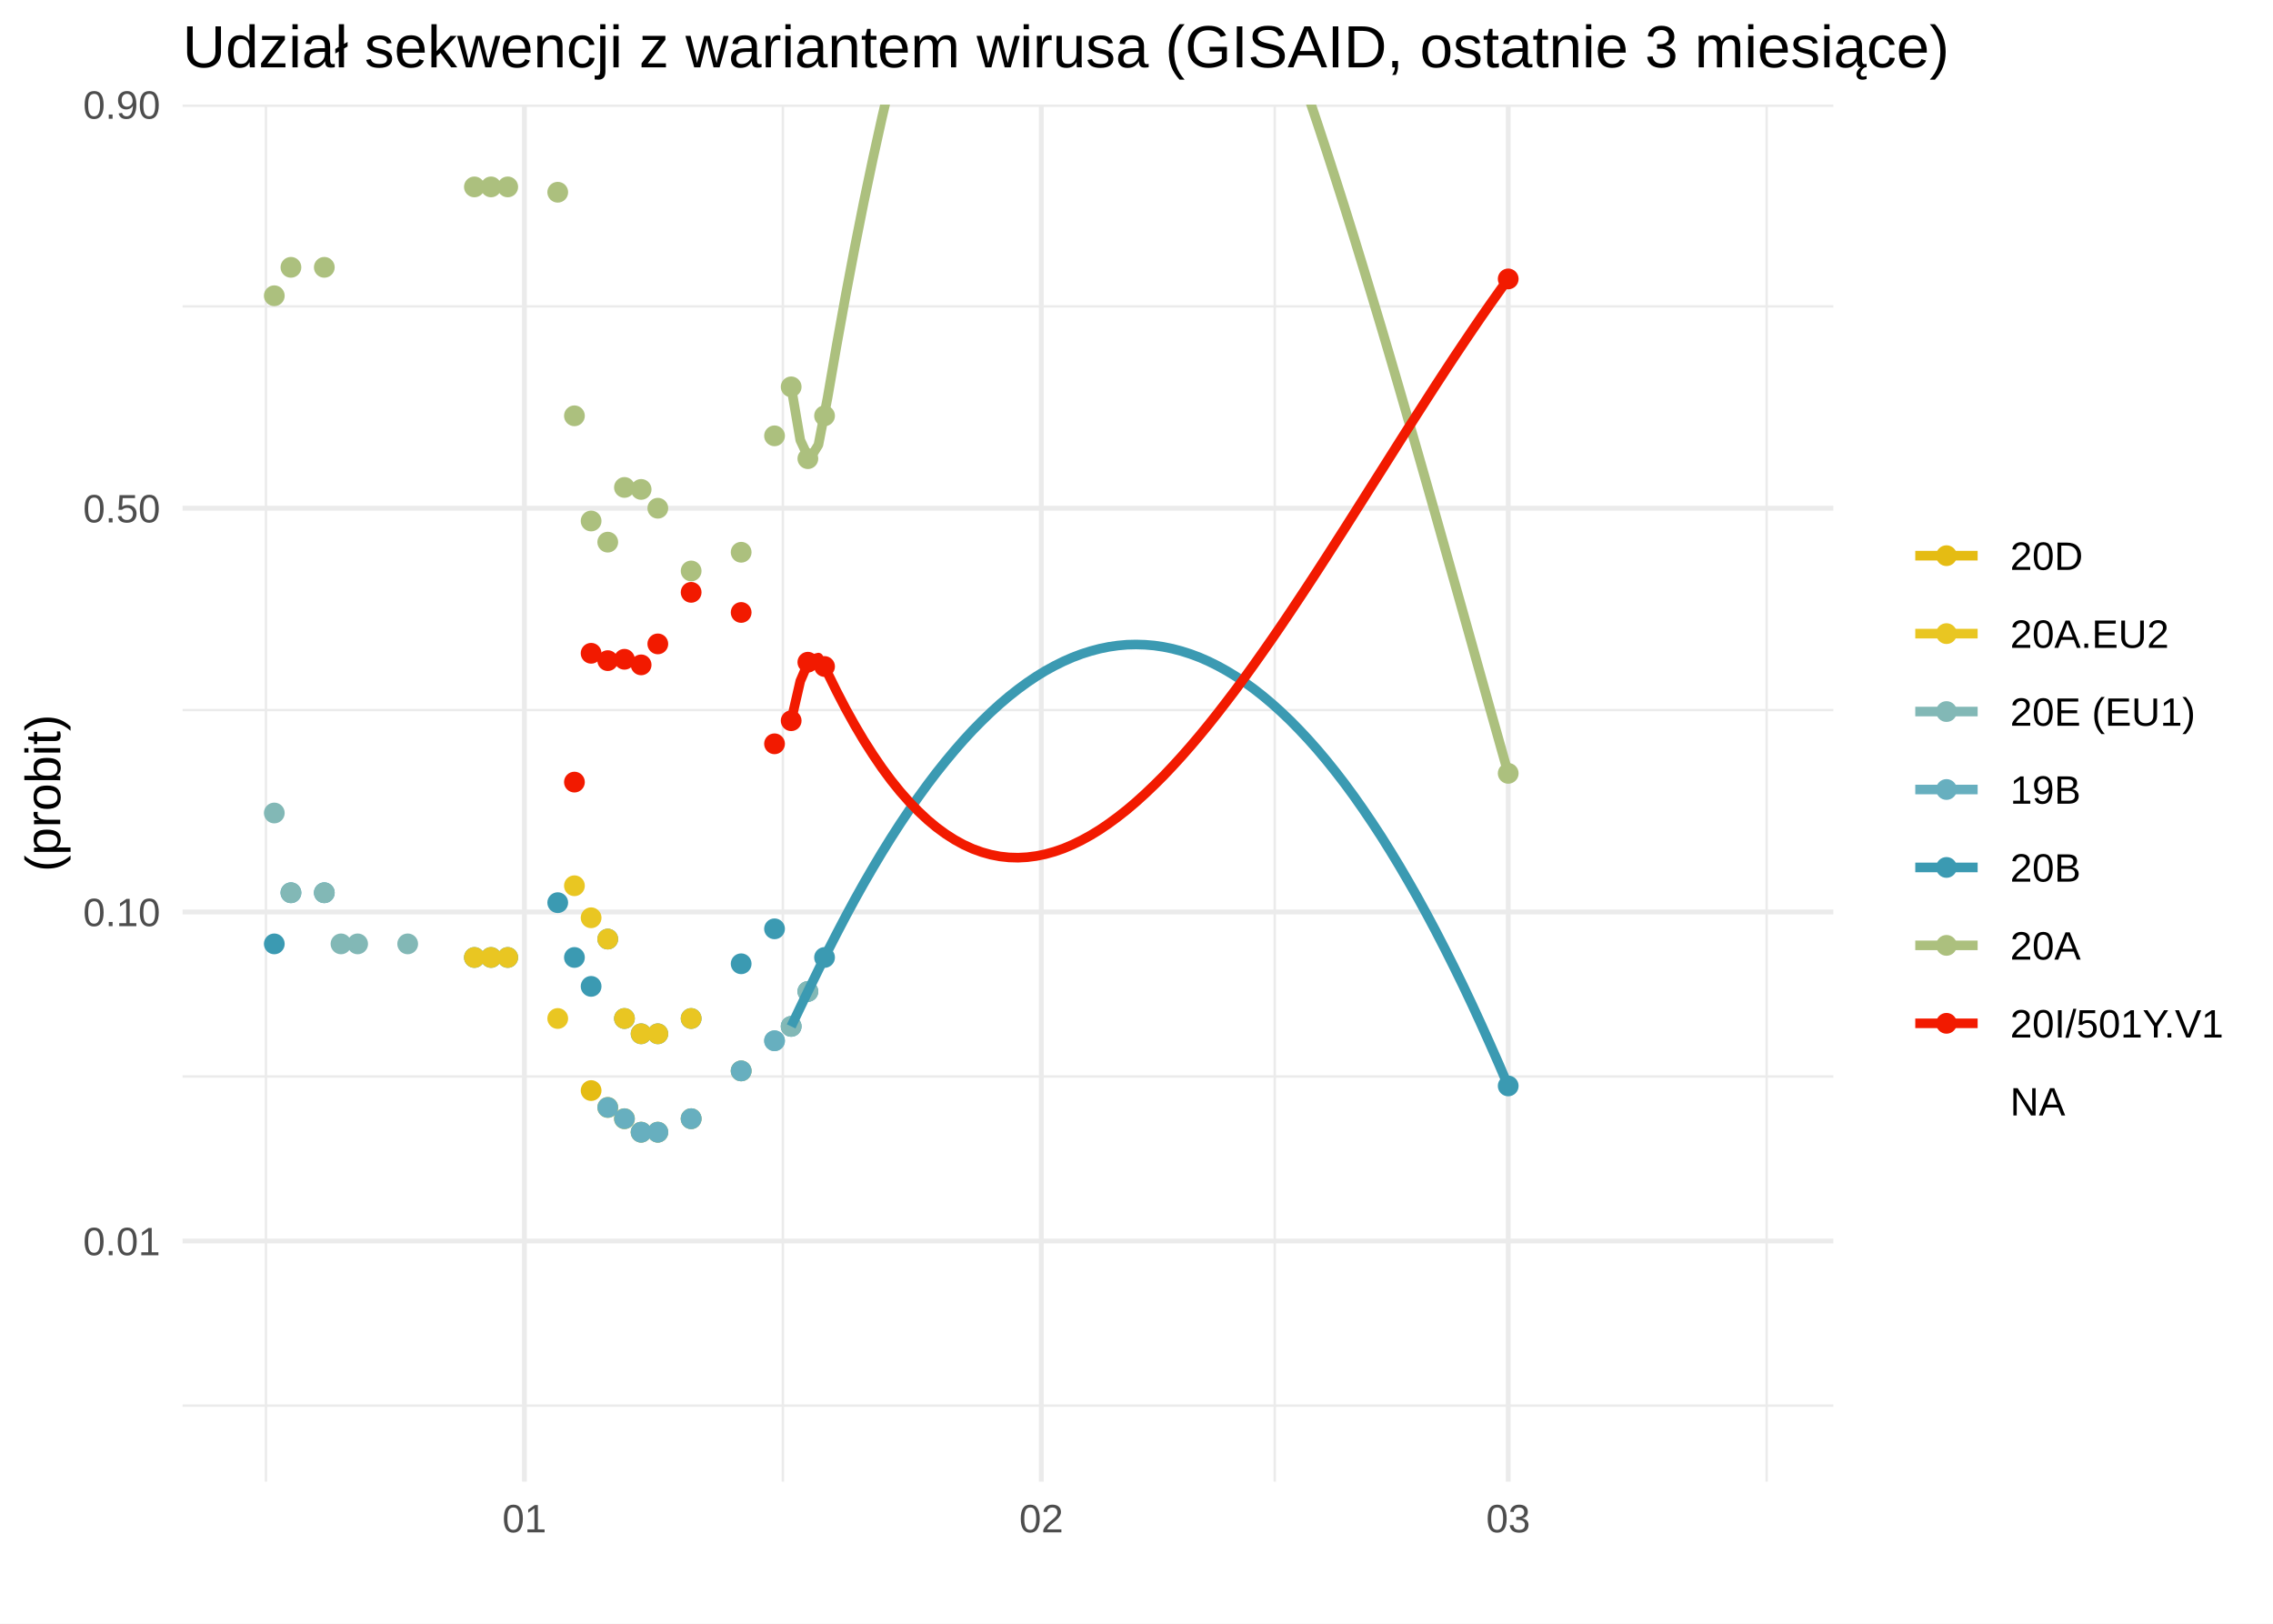
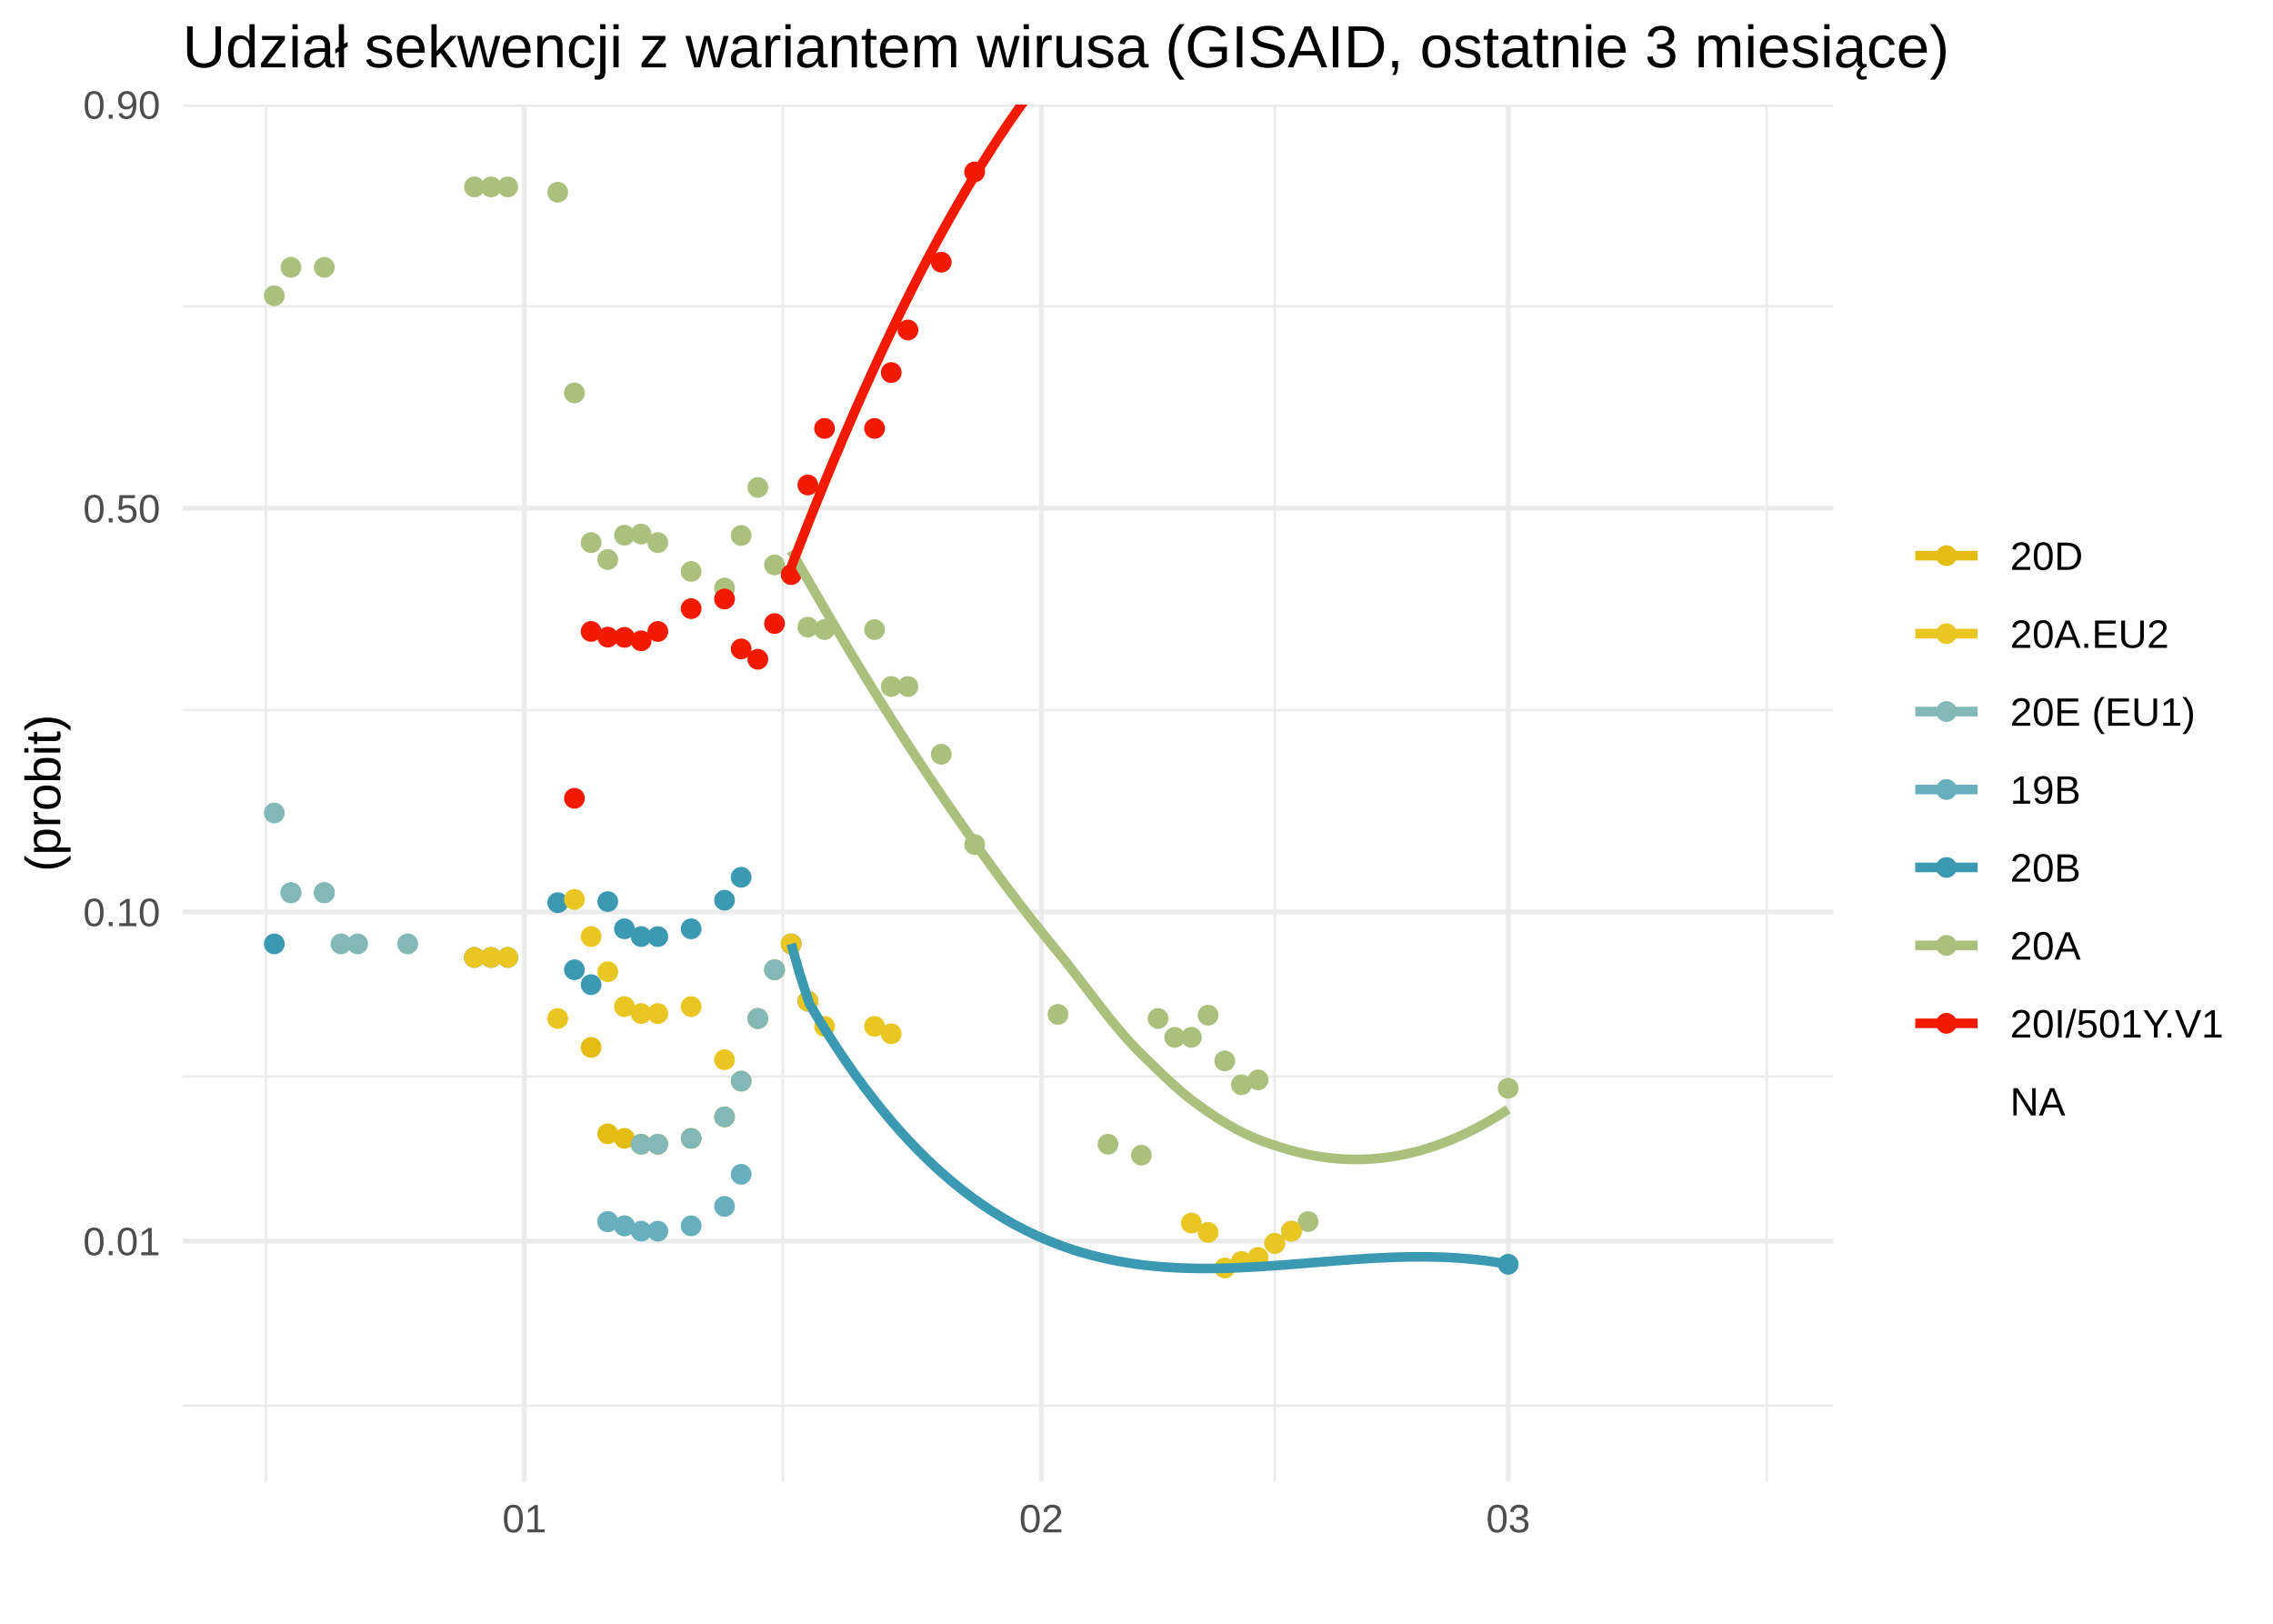
<svg xmlns="http://www.w3.org/2000/svg" class="svglite" width="504.00pt" height="360.00pt" viewBox="0 0 504.00 360.00">
  <defs>
    <style type="text/css">
    .svglite line, .svglite polyline, .svglite polygon, .svglite path, .svglite rect, .svglite circle {
      fill: none;
      stroke: #000000;
      stroke-linecap: round;
      stroke-linejoin: round;
      stroke-miterlimit: 10.00;
    }
  </style>
  </defs>
  <rect width="100%" height="100%" style="stroke: none; fill: #FFFFFF;" />
  <defs>
    <clipPath id="cpMC4wMHw1MDQuMDB8MC4wMHwzNjAuMDA=">
      <rect x="0.00" y="0.00" width="504.00" height="360.00" />
    </clipPath>
  </defs>
  <g clip-path="url(#cpMC4wMHw1MDQuMDB8MC4wMHwzNjAuMDA=)">
</g>
  <defs>
    <clipPath id="cpNDAuNDh8NDA2LjUyfDIzLjE4fDMyOC41MA==">
      <rect x="40.48" y="23.18" width="366.04" height="305.33" />
    </clipPath>
  </defs>
  <g clip-path="url(#cpNDAuNDh8NDA2LjUyfDIzLjE4fDMyOC41MA==)">
    <polyline points="40.48,311.64 406.52,311.64 " style="stroke-width: 0.53; stroke: #EBEBEB; stroke-linecap: butt;" />
    <polyline points="40.48,238.67 406.52,238.67 " style="stroke-width: 0.53; stroke: #EBEBEB; stroke-linecap: butt;" />
    <polyline points="40.48,157.43 406.52,157.43 " style="stroke-width: 0.53; stroke: #EBEBEB; stroke-linecap: butt;" />
    <polyline points="40.48,67.93 406.52,67.93 " style="stroke-width: 0.53; stroke: #EBEBEB; stroke-linecap: butt;" />
    <polyline points="58.97,328.50 58.97,23.18 " style="stroke-width: 0.53; stroke: #EBEBEB; stroke-linecap: butt;" />
    <polyline points="173.59,328.50 173.59,23.18 " style="stroke-width: 0.53; stroke: #EBEBEB; stroke-linecap: butt;" />
    <polyline points="282.66,328.50 282.66,23.18 " style="stroke-width: 0.53; stroke: #EBEBEB; stroke-linecap: butt;" />
    <polyline points="391.73,328.50 391.73,23.18 " style="stroke-width: 0.53; stroke: #EBEBEB; stroke-linecap: butt;" />
    <polyline points="40.48,275.15 406.52,275.15 " style="stroke-width: 1.07; stroke: #EBEBEB; stroke-linecap: butt;" />
    <polyline points="40.48,202.19 406.52,202.19 " style="stroke-width: 1.07; stroke: #EBEBEB; stroke-linecap: butt;" />
    <polyline points="40.48,112.68 406.52,112.68 " style="stroke-width: 1.07; stroke: #EBEBEB; stroke-linecap: butt;" />
    <polyline points="40.48,23.18 406.52,23.18 " style="stroke-width: 1.07; stroke: #EBEBEB; stroke-linecap: butt;" />
    <polyline points="116.28,328.50 116.28,23.18 " style="stroke-width: 1.07; stroke: #EBEBEB; stroke-linecap: butt;" />
    <polyline points="230.89,328.50 230.89,23.18 " style="stroke-width: 1.07; stroke: #EBEBEB; stroke-linecap: butt;" />
    <polyline points="334.42,328.50 334.42,23.18 " style="stroke-width: 1.07; stroke: #EBEBEB; stroke-linecap: butt;" />
    <circle cx="60.82" cy="65.57" r="1.95" style="stroke-width: 0.71; stroke: #ACC07E; fill: #ACC07E;" />
    <circle cx="64.51" cy="59.27" r="1.95" style="stroke-width: 0.71; stroke: #ACC07E; fill: #ACC07E;" />
    <circle cx="71.91" cy="59.27" r="1.95" style="stroke-width: 0.71; stroke: #ACC07E; fill: #ACC07E;" />
    <circle cx="75.61" cy="16.09" r="1.95" style="stroke-width: 0.71; stroke: #ACC07E; fill: #ACC07E;" />
    <circle cx="79.30" cy="16.09" r="1.95" style="stroke-width: 0.71; stroke: #ACC07E; fill: #ACC07E;" />
    <circle cx="90.40" cy="16.09" r="1.95" style="stroke-width: 0.71; stroke: #ACC07E; fill: #ACC07E;" />
    <circle cx="105.19" cy="41.44" r="1.95" style="stroke-width: 0.71; stroke: #ACC07E; fill: #ACC07E;" />
    <circle cx="108.88" cy="41.44" r="1.95" style="stroke-width: 0.71; stroke: #ACC07E; fill: #ACC07E;" />
    <circle cx="112.58" cy="41.44" r="1.95" style="stroke-width: 0.71; stroke: #ACC07E; fill: #ACC07E;" />
    <circle cx="123.67" cy="42.62" r="1.95" style="stroke-width: 0.71; stroke: #ACC07E; fill: #ACC07E;" />
-     <circle cx="127.37" cy="92.19" r="1.95" style="stroke-width: 0.71; stroke: #ACC07E; fill: #ACC07E;" />
-     <circle cx="131.07" cy="115.51" r="1.95" style="stroke-width: 0.71; stroke: #ACC07E; fill: #ACC07E;" />
-     <circle cx="134.76" cy="120.20" r="1.95" style="stroke-width: 0.71; stroke: #ACC07E; fill: #ACC07E;" />
-     <circle cx="138.46" cy="108.07" r="1.95" style="stroke-width: 0.71; stroke: #ACC07E; fill: #ACC07E;" />
-     <circle cx="142.16" cy="108.51" r="1.95" style="stroke-width: 0.71; stroke: #ACC07E; fill: #ACC07E;" />
-     <circle cx="145.86" cy="112.68" r="1.95" style="stroke-width: 0.71; stroke: #ACC07E; fill: #ACC07E;" />
-     <circle cx="153.25" cy="126.59" r="1.95" style="stroke-width: 0.71; stroke: #ACC07E; fill: #ACC07E;" />
-     <circle cx="164.34" cy="122.44" r="1.95" style="stroke-width: 0.71; stroke: #ACC07E; fill: #ACC07E;" />
-     <circle cx="171.74" cy="96.63" r="1.95" style="stroke-width: 0.71; stroke: #ACC07E; fill: #ACC07E;" />
-     <circle cx="175.43" cy="85.77" r="1.95" style="stroke-width: 0.71; stroke: #ACC07E; fill: #ACC07E;" />
-     <circle cx="179.13" cy="101.69" r="1.95" style="stroke-width: 0.71; stroke: #ACC07E; fill: #ACC07E;" />
-     <circle cx="182.83" cy="92.19" r="1.95" style="stroke-width: 0.71; stroke: #ACC07E; fill: #ACC07E;" />
-     <circle cx="334.42" cy="171.46" r="1.95" style="stroke-width: 0.71; stroke: #ACC07E; fill: #ACC07E;" />
+     <circle cx="127.37" cy="87.11" r="1.95" style="stroke-width: 0.71; stroke: #ACC07E; fill: #ACC07E;" />
+     <circle cx="131.07" cy="120.31" r="1.95" style="stroke-width: 0.71; stroke: #ACC07E; fill: #ACC07E;" />
+     <circle cx="134.76" cy="124.06" r="1.95" style="stroke-width: 0.71; stroke: #ACC07E; fill: #ACC07E;" />
+     <circle cx="138.46" cy="118.66" r="1.95" style="stroke-width: 0.71; stroke: #ACC07E; fill: #ACC07E;" />
+     <circle cx="142.16" cy="118.40" r="1.95" style="stroke-width: 0.71; stroke: #ACC07E; fill: #ACC07E;" />
+     <circle cx="145.86" cy="120.31" r="1.95" style="stroke-width: 0.71; stroke: #ACC07E; fill: #ACC07E;" />
+     <circle cx="153.25" cy="126.70" r="1.95" style="stroke-width: 0.71; stroke: #ACC07E; fill: #ACC07E;" />
+     <circle cx="160.65" cy="130.37" r="1.95" style="stroke-width: 0.71; stroke: #ACC07E; fill: #ACC07E;" />
+     <circle cx="164.34" cy="118.73" r="1.95" style="stroke-width: 0.71; stroke: #ACC07E; fill: #ACC07E;" />
+     <circle cx="168.04" cy="108.07" r="1.95" style="stroke-width: 0.71; stroke: #ACC07E; fill: #ACC07E;" />
+     <circle cx="171.74" cy="125.25" r="1.95" style="stroke-width: 0.71; stroke: #ACC07E; fill: #ACC07E;" />
+     <circle cx="175.43" cy="127.38" r="1.95" style="stroke-width: 0.71; stroke: #ACC07E; fill: #ACC07E;" />
+     <circle cx="179.13" cy="139.04" r="1.95" style="stroke-width: 0.71; stroke: #ACC07E; fill: #ACC07E;" />
+     <circle cx="182.83" cy="139.59" r="1.95" style="stroke-width: 0.71; stroke: #ACC07E; fill: #ACC07E;" />
+     <circle cx="193.92" cy="139.59" r="1.95" style="stroke-width: 0.71; stroke: #ACC07E; fill: #ACC07E;" />
+     <circle cx="197.62" cy="152.21" r="1.95" style="stroke-width: 0.71; stroke: #ACC07E; fill: #ACC07E;" />
+     <circle cx="201.32" cy="152.21" r="1.95" style="stroke-width: 0.71; stroke: #ACC07E; fill: #ACC07E;" />
+     <circle cx="208.71" cy="167.23" r="1.95" style="stroke-width: 0.71; stroke: #ACC07E; fill: #ACC07E;" />
+     <circle cx="216.11" cy="187.24" r="1.95" style="stroke-width: 0.71; stroke: #ACC07E; fill: #ACC07E;" />
+     <circle cx="234.59" cy="224.90" r="1.95" style="stroke-width: 0.71; stroke: #ACC07E; fill: #ACC07E;" />
+     <circle cx="245.68" cy="253.69" r="1.95" style="stroke-width: 0.71; stroke: #ACC07E; fill: #ACC07E;" />
+     <circle cx="253.08" cy="256.12" r="1.95" style="stroke-width: 0.71; stroke: #ACC07E; fill: #ACC07E;" />
+     <circle cx="256.78" cy="225.81" r="1.95" style="stroke-width: 0.71; stroke: #ACC07E; fill: #ACC07E;" />
+     <circle cx="260.47" cy="229.99" r="1.95" style="stroke-width: 0.71; stroke: #ACC07E; fill: #ACC07E;" />
+     <circle cx="264.17" cy="229.99" r="1.95" style="stroke-width: 0.71; stroke: #ACC07E; fill: #ACC07E;" />
+     <circle cx="267.87" cy="225.08" r="1.95" style="stroke-width: 0.71; stroke: #ACC07E; fill: #ACC07E;" />
+     <circle cx="271.57" cy="235.21" r="1.95" style="stroke-width: 0.71; stroke: #ACC07E; fill: #ACC07E;" />
+     <circle cx="275.26" cy="240.50" r="1.95" style="stroke-width: 0.71; stroke: #ACC07E; fill: #ACC07E;" />
+     <circle cx="278.96" cy="239.42" r="1.95" style="stroke-width: 0.71; stroke: #ACC07E; fill: #ACC07E;" />
+     <circle cx="282.66" cy="275.67" r="1.95" style="stroke-width: 0.71; stroke: #ACC07E; fill: #ACC07E;" />
+     <circle cx="286.35" cy="272.96" r="1.95" style="stroke-width: 0.71; stroke: #ACC07E; fill: #ACC07E;" />
+     <circle cx="290.05" cy="270.85" r="1.95" style="stroke-width: 0.71; stroke: #ACC07E; fill: #ACC07E;" />
+     <circle cx="334.42" cy="241.28" r="1.95" style="stroke-width: 0.71; stroke: #ACC07E; fill: #ACC07E;" />
+     <circle cx="127.37" cy="176.99" r="1.95" style="stroke-width: 0.71; stroke: #F21A00; fill: #F21A00;" />
+     <circle cx="131.07" cy="140.00" r="1.95" style="stroke-width: 0.71; stroke: #F21A00; fill: #F21A00;" />
+     <circle cx="134.76" cy="141.26" r="1.95" style="stroke-width: 0.71; stroke: #F21A00; fill: #F21A00;" />
+     <circle cx="138.46" cy="141.31" r="1.95" style="stroke-width: 0.71; stroke: #F21A00; fill: #F21A00;" />
+     <circle cx="142.16" cy="142.07" r="1.95" style="stroke-width: 0.71; stroke: #F21A00; fill: #F21A00;" />
+     <circle cx="145.86" cy="140.00" r="1.95" style="stroke-width: 0.71; stroke: #F21A00; fill: #F21A00;" />
+     <circle cx="153.25" cy="134.94" r="1.95" style="stroke-width: 0.71; stroke: #F21A00; fill: #F21A00;" />
+     <circle cx="160.65" cy="132.80" r="1.95" style="stroke-width: 0.71; stroke: #F21A00; fill: #F21A00;" />
+     <circle cx="164.34" cy="143.87" r="1.95" style="stroke-width: 0.71; stroke: #F21A00; fill: #F21A00;" />
+     <circle cx="168.04" cy="146.17" r="1.95" style="stroke-width: 0.71; stroke: #F21A00; fill: #F21A00;" />
+     <circle cx="171.74" cy="138.25" r="1.95" style="stroke-width: 0.71; stroke: #F21A00; fill: #F21A00;" />
+     <circle cx="175.43" cy="127.38" r="1.95" style="stroke-width: 0.71; stroke: #F21A00; fill: #F21A00;" />
+     <circle cx="179.13" cy="107.53" r="1.95" style="stroke-width: 0.71; stroke: #F21A00; fill: #F21A00;" />
+     <circle cx="182.83" cy="94.99" r="1.95" style="stroke-width: 0.71; stroke: #F21A00; fill: #F21A00;" />
+     <circle cx="193.92" cy="94.99" r="1.95" style="stroke-width: 0.71; stroke: #F21A00; fill: #F21A00;" />
+     <circle cx="197.62" cy="82.60" r="1.95" style="stroke-width: 0.71; stroke: #F21A00; fill: #F21A00;" />
+     <circle cx="201.32" cy="73.16" r="1.95" style="stroke-width: 0.71; stroke: #F21A00; fill: #F21A00;" />
+     <circle cx="208.71" cy="58.13" r="1.95" style="stroke-width: 0.71; stroke: #F21A00; fill: #F21A00;" />
+     <circle cx="216.11" cy="38.12" r="1.95" style="stroke-width: 0.71; stroke: #F21A00; fill: #F21A00;" />
+     <circle cx="234.59" cy="0.47" r="1.95" style="stroke-width: 0.71; stroke: #F21A00; fill: #F21A00;" />
+     <circle cx="256.78" cy="-0.45" r="1.95" style="stroke-width: 0.71; stroke: #F21A00; fill: #F21A00;" />
+     <circle cx="264.17" cy="2.99" r="1.95" style="stroke-width: 0.71; stroke: #F21A00; fill: #F21A00;" />
+     <circle cx="267.87" cy="6.67" r="1.95" style="stroke-width: 0.71; stroke: #F21A00; fill: #F21A00;" />
    <circle cx="60.82" cy="209.27" r="1.95" style="stroke-width: 0.71; stroke: #3B9AB2; fill: #3B9AB2;" />
    <circle cx="64.51" cy="197.93" r="1.95" style="stroke-width: 0.71; stroke: #3B9AB2; fill: #3B9AB2;" />
    <circle cx="71.91" cy="197.93" r="1.95" style="stroke-width: 0.71; stroke: #3B9AB2; fill: #3B9AB2;" />
    <circle cx="105.19" cy="212.28" r="1.95" style="stroke-width: 0.71; stroke: #3B9AB2; fill: #3B9AB2;" />
    <circle cx="108.88" cy="212.28" r="1.95" style="stroke-width: 0.71; stroke: #3B9AB2; fill: #3B9AB2;" />
    <circle cx="112.58" cy="212.28" r="1.95" style="stroke-width: 0.71; stroke: #3B9AB2; fill: #3B9AB2;" />
    <circle cx="123.67" cy="200.13" r="1.95" style="stroke-width: 0.71; stroke: #3B9AB2; fill: #3B9AB2;" />
-     <circle cx="127.37" cy="212.28" r="1.95" style="stroke-width: 0.71; stroke: #3B9AB2; fill: #3B9AB2;" />
-     <circle cx="131.07" cy="218.69" r="1.95" style="stroke-width: 0.71; stroke: #3B9AB2; fill: #3B9AB2;" />
-     <circle cx="134.76" cy="208.20" r="1.95" style="stroke-width: 0.71; stroke: #3B9AB2; fill: #3B9AB2;" />
-     <circle cx="138.46" cy="225.81" r="1.95" style="stroke-width: 0.71; stroke: #3B9AB2; fill: #3B9AB2;" />
-     <circle cx="142.16" cy="229.20" r="1.95" style="stroke-width: 0.71; stroke: #3B9AB2; fill: #3B9AB2;" />
-     <circle cx="145.86" cy="229.20" r="1.95" style="stroke-width: 0.71; stroke: #3B9AB2; fill: #3B9AB2;" />
-     <circle cx="153.25" cy="225.81" r="1.95" style="stroke-width: 0.71; stroke: #3B9AB2; fill: #3B9AB2;" />
-     <circle cx="164.34" cy="213.68" r="1.95" style="stroke-width: 0.71; stroke: #3B9AB2; fill: #3B9AB2;" />
-     <circle cx="171.74" cy="205.93" r="1.95" style="stroke-width: 0.71; stroke: #3B9AB2; fill: #3B9AB2;" />
-     <circle cx="175.43" cy="227.56" r="1.95" style="stroke-width: 0.71; stroke: #3B9AB2; fill: #3B9AB2;" />
-     <circle cx="179.13" cy="219.82" r="1.95" style="stroke-width: 0.71; stroke: #3B9AB2; fill: #3B9AB2;" />
-     <circle cx="182.83" cy="212.28" r="1.95" style="stroke-width: 0.71; stroke: #3B9AB2; fill: #3B9AB2;" />
-     <circle cx="334.42" cy="240.76" r="1.95" style="stroke-width: 0.71; stroke: #3B9AB2; fill: #3B9AB2;" />
-     <circle cx="127.37" cy="173.40" r="1.95" style="stroke-width: 0.71; stroke: #F21A00; fill: #F21A00;" />
-     <circle cx="131.07" cy="144.84" r="1.95" style="stroke-width: 0.71; stroke: #F21A00; fill: #F21A00;" />
-     <circle cx="134.76" cy="146.47" r="1.95" style="stroke-width: 0.71; stroke: #F21A00; fill: #F21A00;" />
-     <circle cx="138.46" cy="146.17" r="1.95" style="stroke-width: 0.71; stroke: #F21A00; fill: #F21A00;" />
-     <circle cx="142.16" cy="147.41" r="1.95" style="stroke-width: 0.71; stroke: #F21A00; fill: #F21A00;" />
-     <circle cx="145.86" cy="142.76" r="1.95" style="stroke-width: 0.71; stroke: #F21A00; fill: #F21A00;" />
-     <circle cx="153.25" cy="131.33" r="1.95" style="stroke-width: 0.71; stroke: #F21A00; fill: #F21A00;" />
-     <circle cx="164.34" cy="135.79" r="1.95" style="stroke-width: 0.71; stroke: #F21A00; fill: #F21A00;" />
-     <circle cx="171.74" cy="164.91" r="1.95" style="stroke-width: 0.71; stroke: #F21A00; fill: #F21A00;" />
-     <circle cx="175.43" cy="159.79" r="1.95" style="stroke-width: 0.71; stroke: #F21A00; fill: #F21A00;" />
-     <circle cx="179.13" cy="146.82" r="1.95" style="stroke-width: 0.71; stroke: #F21A00; fill: #F21A00;" />
-     <circle cx="182.83" cy="147.77" r="1.95" style="stroke-width: 0.71; stroke: #F21A00; fill: #F21A00;" />
-     <circle cx="334.42" cy="61.84" r="1.95" style="stroke-width: 0.71; stroke: #F21A00; fill: #F21A00;" />
-     <circle cx="131.07" cy="241.79" r="1.95" style="stroke-width: 0.71; stroke: #E5BC13; fill: #E5BC13;" />
-     <circle cx="134.76" cy="245.53" r="1.95" style="stroke-width: 0.71; stroke: #E5BC13; fill: #E5BC13;" />
-     <circle cx="138.46" cy="248.03" r="1.95" style="stroke-width: 0.71; stroke: #E5BC13; fill: #E5BC13;" />
-     <circle cx="142.16" cy="251.02" r="1.95" style="stroke-width: 0.71; stroke: #E5BC13; fill: #E5BC13;" />
-     <circle cx="145.86" cy="251.02" r="1.95" style="stroke-width: 0.71; stroke: #E5BC13; fill: #E5BC13;" />
-     <circle cx="153.25" cy="248.03" r="1.95" style="stroke-width: 0.71; stroke: #E5BC13; fill: #E5BC13;" />
-     <circle cx="164.34" cy="237.43" r="1.95" style="stroke-width: 0.71; stroke: #E5BC13; fill: #E5BC13;" />
+     <circle cx="127.37" cy="215.01" r="1.95" style="stroke-width: 0.71; stroke: #3B9AB2; fill: #3B9AB2;" />
+     <circle cx="131.07" cy="218.31" r="1.95" style="stroke-width: 0.71; stroke: #3B9AB2; fill: #3B9AB2;" />
+     <circle cx="134.76" cy="199.89" r="1.95" style="stroke-width: 0.71; stroke: #3B9AB2; fill: #3B9AB2;" />
+     <circle cx="138.46" cy="205.93" r="1.95" style="stroke-width: 0.71; stroke: #3B9AB2; fill: #3B9AB2;" />
+     <circle cx="142.16" cy="207.65" r="1.95" style="stroke-width: 0.71; stroke: #3B9AB2; fill: #3B9AB2;" />
+     <circle cx="145.86" cy="207.65" r="1.95" style="stroke-width: 0.71; stroke: #3B9AB2; fill: #3B9AB2;" />
+     <circle cx="153.25" cy="205.93" r="1.95" style="stroke-width: 0.71; stroke: #3B9AB2; fill: #3B9AB2;" />
+     <circle cx="160.65" cy="199.59" r="1.95" style="stroke-width: 0.71; stroke: #3B9AB2; fill: #3B9AB2;" />
+     <circle cx="164.34" cy="194.50" r="1.95" style="stroke-width: 0.71; stroke: #3B9AB2; fill: #3B9AB2;" />
+     <circle cx="168.04" cy="225.81" r="1.95" style="stroke-width: 0.71; stroke: #3B9AB2; fill: #3B9AB2;" />
+     <circle cx="171.74" cy="215.01" r="1.95" style="stroke-width: 0.71; stroke: #3B9AB2; fill: #3B9AB2;" />
+     <circle cx="175.43" cy="209.27" r="1.95" style="stroke-width: 0.71; stroke: #3B9AB2; fill: #3B9AB2;" />
+     <circle cx="179.13" cy="221.96" r="1.95" style="stroke-width: 0.71; stroke: #3B9AB2; fill: #3B9AB2;" />
+     <circle cx="334.42" cy="280.30" r="1.95" style="stroke-width: 0.71; stroke: #3B9AB2; fill: #3B9AB2;" />
+     <circle cx="131.07" cy="232.22" r="1.95" style="stroke-width: 0.71; stroke: #E5BC13; fill: #E5BC13;" />
+     <circle cx="134.76" cy="251.37" r="1.95" style="stroke-width: 0.71; stroke: #E5BC13; fill: #E5BC13;" />
+     <circle cx="138.46" cy="252.39" r="1.95" style="stroke-width: 0.71; stroke: #E5BC13; fill: #E5BC13;" />
+     <circle cx="142.16" cy="253.69" r="1.95" style="stroke-width: 0.71; stroke: #E5BC13; fill: #E5BC13;" />
+     <circle cx="145.86" cy="253.69" r="1.95" style="stroke-width: 0.71; stroke: #E5BC13; fill: #E5BC13;" />
+     <circle cx="153.25" cy="252.39" r="1.95" style="stroke-width: 0.71; stroke: #E5BC13; fill: #E5BC13;" />
+     <circle cx="160.65" cy="247.63" r="1.95" style="stroke-width: 0.71; stroke: #E5BC13; fill: #E5BC13;" />
    <circle cx="105.19" cy="212.28" r="1.95" style="stroke-width: 0.71; stroke: #E9C622; fill: #E9C622;" />
    <circle cx="108.88" cy="212.28" r="1.95" style="stroke-width: 0.71; stroke: #E9C622; fill: #E9C622;" />
    <circle cx="112.58" cy="212.28" r="1.95" style="stroke-width: 0.71; stroke: #E9C622; fill: #E9C622;" />
    <circle cx="123.67" cy="225.81" r="1.95" style="stroke-width: 0.71; stroke: #E9C622; fill: #E9C622;" />
-     <circle cx="127.37" cy="196.38" r="1.95" style="stroke-width: 0.71; stroke: #E9C622; fill: #E9C622;" />
-     <circle cx="131.07" cy="203.48" r="1.95" style="stroke-width: 0.71; stroke: #E9C622; fill: #E9C622;" />
-     <circle cx="134.76" cy="208.20" r="1.95" style="stroke-width: 0.71; stroke: #E9C622; fill: #E9C622;" />
-     <circle cx="138.46" cy="225.81" r="1.95" style="stroke-width: 0.71; stroke: #E9C622; fill: #E9C622;" />
-     <circle cx="142.16" cy="229.20" r="1.95" style="stroke-width: 0.71; stroke: #E9C622; fill: #E9C622;" />
-     <circle cx="145.86" cy="229.20" r="1.95" style="stroke-width: 0.71; stroke: #E9C622; fill: #E9C622;" />
-     <circle cx="153.25" cy="225.81" r="1.95" style="stroke-width: 0.71; stroke: #E9C622; fill: #E9C622;" />
+     <circle cx="127.37" cy="199.41" r="1.95" style="stroke-width: 0.71; stroke: #E9C622; fill: #E9C622;" />
+     <circle cx="131.07" cy="207.65" r="1.95" style="stroke-width: 0.71; stroke: #E9C622; fill: #E9C622;" />
+     <circle cx="134.76" cy="215.45" r="1.95" style="stroke-width: 0.71; stroke: #E9C622; fill: #E9C622;" />
+     <circle cx="138.46" cy="223.17" r="1.95" style="stroke-width: 0.71; stroke: #E9C622; fill: #E9C622;" />
+     <circle cx="142.16" cy="224.71" r="1.95" style="stroke-width: 0.71; stroke: #E9C622; fill: #E9C622;" />
+     <circle cx="145.86" cy="224.71" r="1.95" style="stroke-width: 0.71; stroke: #E9C622; fill: #E9C622;" />
+     <circle cx="153.25" cy="223.17" r="1.95" style="stroke-width: 0.71; stroke: #E9C622; fill: #E9C622;" />
+     <circle cx="160.65" cy="234.95" r="1.95" style="stroke-width: 0.71; stroke: #E9C622; fill: #E9C622;" />
+     <circle cx="164.34" cy="239.70" r="1.95" style="stroke-width: 0.71; stroke: #E9C622; fill: #E9C622;" />
+     <circle cx="168.04" cy="225.81" r="1.95" style="stroke-width: 0.71; stroke: #E9C622; fill: #E9C622;" />
+     <circle cx="171.74" cy="215.01" r="1.95" style="stroke-width: 0.71; stroke: #E9C622; fill: #E9C622;" />
+     <circle cx="175.43" cy="209.27" r="1.95" style="stroke-width: 0.71; stroke: #E9C622; fill: #E9C622;" />
+     <circle cx="179.13" cy="221.96" r="1.95" style="stroke-width: 0.71; stroke: #E9C622; fill: #E9C622;" />
+     <circle cx="182.83" cy="227.56" r="1.95" style="stroke-width: 0.71; stroke: #E9C622; fill: #E9C622;" />
+     <circle cx="193.92" cy="227.56" r="1.95" style="stroke-width: 0.71; stroke: #E9C622; fill: #E9C622;" />
+     <circle cx="197.62" cy="229.20" r="1.95" style="stroke-width: 0.71; stroke: #E9C622; fill: #E9C622;" />
+     <circle cx="264.17" cy="271.16" r="1.95" style="stroke-width: 0.71; stroke: #E9C622; fill: #E9C622;" />
+     <circle cx="267.87" cy="273.24" r="1.95" style="stroke-width: 0.71; stroke: #E9C622; fill: #E9C622;" />
+     <circle cx="271.57" cy="281.12" r="1.95" style="stroke-width: 0.71; stroke: #E9C622; fill: #E9C622;" />
+     <circle cx="275.26" cy="279.66" r="1.95" style="stroke-width: 0.71; stroke: #E9C622; fill: #E9C622;" />
+     <circle cx="278.96" cy="278.78" r="1.95" style="stroke-width: 0.71; stroke: #E9C622; fill: #E9C622;" />
+     <circle cx="282.66" cy="275.67" r="1.95" style="stroke-width: 0.71; stroke: #E9C622; fill: #E9C622;" />
+     <circle cx="286.35" cy="272.96" r="1.95" style="stroke-width: 0.71; stroke: #E9C622; fill: #E9C622;" />
    <circle cx="60.82" cy="180.25" r="1.95" style="stroke-width: 0.71; stroke: #82B8B6; fill: #82B8B6;" />
    <circle cx="64.51" cy="197.93" r="1.95" style="stroke-width: 0.71; stroke: #82B8B6; fill: #82B8B6;" />
    <circle cx="71.91" cy="197.93" r="1.95" style="stroke-width: 0.71; stroke: #82B8B6; fill: #82B8B6;" />
    <circle cx="75.61" cy="209.27" r="1.95" style="stroke-width: 0.71; stroke: #82B8B6; fill: #82B8B6;" />
    <circle cx="79.30" cy="209.27" r="1.95" style="stroke-width: 0.71; stroke: #82B8B6; fill: #82B8B6;" />
    <circle cx="90.40" cy="209.27" r="1.95" style="stroke-width: 0.71; stroke: #82B8B6; fill: #82B8B6;" />
-     <circle cx="142.16" cy="251.02" r="1.95" style="stroke-width: 0.71; stroke: #82B8B6; fill: #82B8B6;" />
-     <circle cx="145.86" cy="251.02" r="1.95" style="stroke-width: 0.71; stroke: #82B8B6; fill: #82B8B6;" />
-     <circle cx="153.25" cy="248.03" r="1.95" style="stroke-width: 0.71; stroke: #82B8B6; fill: #82B8B6;" />
-     <circle cx="164.34" cy="237.43" r="1.95" style="stroke-width: 0.71; stroke: #82B8B6; fill: #82B8B6;" />
-     <circle cx="171.74" cy="230.75" r="1.95" style="stroke-width: 0.71; stroke: #82B8B6; fill: #82B8B6;" />
-     <circle cx="175.43" cy="227.56" r="1.95" style="stroke-width: 0.71; stroke: #82B8B6; fill: #82B8B6;" />
-     <circle cx="179.13" cy="219.82" r="1.95" style="stroke-width: 0.71; stroke: #82B8B6; fill: #82B8B6;" />
-     <circle cx="134.76" cy="245.53" r="1.95" style="stroke-width: 0.71; stroke: #67AFBF; fill: #67AFBF;" />
-     <circle cx="138.46" cy="248.03" r="1.95" style="stroke-width: 0.71; stroke: #67AFBF; fill: #67AFBF;" />
-     <circle cx="142.16" cy="251.02" r="1.95" style="stroke-width: 0.71; stroke: #67AFBF; fill: #67AFBF;" />
-     <circle cx="145.86" cy="251.02" r="1.95" style="stroke-width: 0.71; stroke: #67AFBF; fill: #67AFBF;" />
-     <circle cx="153.25" cy="248.03" r="1.95" style="stroke-width: 0.71; stroke: #67AFBF; fill: #67AFBF;" />
-     <circle cx="164.34" cy="237.43" r="1.95" style="stroke-width: 0.71; stroke: #67AFBF; fill: #67AFBF;" />
-     <circle cx="171.74" cy="230.75" r="1.95" style="stroke-width: 0.71; stroke: #67AFBF; fill: #67AFBF;" />
-     <polyline points="175.43,227.56 177.45,223.33 179.46,219.15 181.47,215.03 183.48,210.96 185.50,207.01 187.51,203.17 189.52,199.45 191.53,195.85 193.55,192.37 195.56,189.00 197.57,185.76 199.58,182.64 201.60,179.63 203.61,176.74 205.62,173.97 207.63,171.32 209.65,168.79 211.66,166.38 213.67,164.08 215.68,161.90 217.70,159.85 219.71,157.91 221.72,156.08 223.73,154.38 225.75,152.79 227.76,151.32 229.77,149.97 231.78,148.74 233.80,147.63 235.81,146.63 237.82,145.75 239.83,144.99 241.85,144.35 243.86,143.82 245.87,143.41 247.88,143.12 249.90,142.94 251.91,142.89 253.92,142.95 255.93,143.12 257.95,143.42 259.96,143.83 261.97,144.36 263.98,145.00 266.00,145.76 268.01,146.64 270.02,147.64 272.03,148.75 274.05,149.98 276.06,151.32 278.07,152.78 280.08,154.36 282.10,156.06 284.11,157.87 286.12,159.79 288.13,161.84 290.15,164.00 292.16,166.27 294.17,168.66 296.18,171.17 298.20,173.79 300.21,176.53 302.22,179.39 304.23,182.36 306.25,185.44 308.26,188.65 310.27,191.96 312.28,195.40 314.30,198.94 316.31,202.61 318.32,206.39 320.33,210.28 322.34,214.29 324.36,218.41 326.37,222.65 328.38,227.01 330.39,231.48 332.41,236.06 334.42,240.76 " style="stroke-width: 2.13; stroke: #3B9AB2; stroke-linecap: butt;" />
-     <polyline points="175.43,85.77 177.45,97.59 179.46,101.88 181.47,98.63 183.48,88.28 185.50,76.63 187.51,65.50 189.52,54.90 191.53,44.80 193.55,35.21 195.56,26.12 197.57,17.52 199.58,9.39 201.60,1.75 202.09,0.00 " style="stroke-width: 2.13; stroke: #ACC07E; stroke-linecap: butt;" />
-     <polyline points="282.43,0.00 284.11,4.47 286.12,10.00 288.13,15.68 290.15,21.51 292.16,27.48 294.17,33.58 296.18,39.80 298.20,46.14 300.21,52.58 302.22,59.13 304.23,65.77 306.25,72.49 308.26,79.29 310.27,86.17 312.28,93.11 314.30,100.10 316.31,107.14 318.32,114.22 320.33,121.34 322.34,128.48 324.36,135.64 326.37,142.81 328.38,149.99 330.39,157.16 332.41,164.32 334.42,171.46 " style="stroke-width: 2.13; stroke: #ACC07E; stroke-linecap: butt;" />
-     <polyline points="175.43,159.79 177.45,151.00 179.46,146.34 181.47,145.80 183.48,149.16 185.50,153.26 187.51,157.13 189.52,160.75 191.53,164.15 193.55,167.31 195.56,170.26 197.57,172.98 199.58,175.48 201.60,177.77 203.61,179.85 205.62,181.73 207.63,183.41 209.65,184.89 211.66,186.18 213.67,187.28 215.68,188.20 217.70,188.93 219.71,189.49 221.72,189.88 223.73,190.10 225.75,190.16 227.76,190.05 229.77,189.79 231.78,189.38 233.80,188.82 235.81,188.12 237.82,187.27 239.83,186.29 241.85,185.18 243.86,183.95 245.87,182.58 247.88,181.10 249.90,179.51 251.91,177.80 253.92,175.98 255.93,174.06 257.95,172.05 259.96,169.93 261.97,167.73 263.98,165.44 266.00,163.06 268.01,160.61 270.02,158.08 272.03,155.48 274.05,152.82 276.06,150.09 278.07,147.30 280.08,144.46 282.10,141.57 284.11,138.63 286.12,135.65 288.13,132.63 290.15,129.57 292.16,126.49 294.17,123.38 296.18,120.24 298.20,117.09 300.21,113.92 302.22,110.75 304.23,107.56 306.25,104.38 308.26,101.20 310.27,98.02 312.28,94.85 314.30,91.70 316.31,88.57 318.32,85.45 320.33,82.37 322.34,79.31 324.36,76.29 326.37,73.31 328.38,70.37 330.39,67.48 332.41,64.63 334.42,61.84 " style="stroke-width: 2.13; stroke: #F21A00; stroke-linecap: butt;" />
+     <circle cx="134.76" cy="270.85" r="1.95" style="stroke-width: 0.71; stroke: #82B8B6; fill: #82B8B6;" />
+     <circle cx="138.46" cy="271.78" r="1.95" style="stroke-width: 0.71; stroke: #82B8B6; fill: #82B8B6;" />
+     <circle cx="142.16" cy="253.69" r="1.95" style="stroke-width: 0.71; stroke: #82B8B6; fill: #82B8B6;" />
+     <circle cx="145.86" cy="253.69" r="1.95" style="stroke-width: 0.71; stroke: #82B8B6; fill: #82B8B6;" />
+     <circle cx="153.25" cy="252.39" r="1.95" style="stroke-width: 0.71; stroke: #82B8B6; fill: #82B8B6;" />
+     <circle cx="160.65" cy="247.63" r="1.95" style="stroke-width: 0.71; stroke: #82B8B6; fill: #82B8B6;" />
+     <circle cx="164.34" cy="239.70" r="1.95" style="stroke-width: 0.71; stroke: #82B8B6; fill: #82B8B6;" />
+     <circle cx="168.04" cy="225.81" r="1.95" style="stroke-width: 0.71; stroke: #82B8B6; fill: #82B8B6;" />
+     <circle cx="171.74" cy="215.01" r="1.95" style="stroke-width: 0.71; stroke: #82B8B6; fill: #82B8B6;" />
+     <circle cx="134.76" cy="270.85" r="1.95" style="stroke-width: 0.71; stroke: #67AFBF; fill: #67AFBF;" />
+     <circle cx="138.46" cy="271.78" r="1.95" style="stroke-width: 0.71; stroke: #67AFBF; fill: #67AFBF;" />
+     <circle cx="142.16" cy="272.96" r="1.95" style="stroke-width: 0.71; stroke: #67AFBF; fill: #67AFBF;" />
+     <circle cx="145.86" cy="272.96" r="1.95" style="stroke-width: 0.71; stroke: #67AFBF; fill: #67AFBF;" />
+     <circle cx="153.25" cy="271.78" r="1.95" style="stroke-width: 0.71; stroke: #67AFBF; fill: #67AFBF;" />
+     <circle cx="160.65" cy="267.47" r="1.95" style="stroke-width: 0.71; stroke: #67AFBF; fill: #67AFBF;" />
+     <circle cx="164.34" cy="260.35" r="1.95" style="stroke-width: 0.71; stroke: #67AFBF; fill: #67AFBF;" />
+     <polyline points="175.43,209.27 177.45,216.32 179.46,222.52 181.47,225.89 183.48,229.13 185.50,232.25 187.51,235.24 189.52,238.12 191.53,240.87 193.55,243.51 195.56,246.04 197.57,248.45 199.58,250.76 201.60,252.96 203.61,255.06 205.62,257.05 207.63,258.95 209.65,260.74 211.66,262.45 213.67,264.06 215.68,265.58 217.70,267.01 219.71,268.36 221.72,269.63 223.73,270.81 225.75,271.92 227.76,272.95 229.77,273.91 231.78,274.80 233.80,275.61 235.81,276.36 237.82,277.05 239.83,277.68 241.85,278.24 243.86,278.75 245.87,279.20 247.88,279.60 249.90,279.95 251.91,280.25 253.92,280.51 255.93,280.72 257.95,280.90 259.96,281.03 261.97,281.13 263.98,281.19 266.00,281.23 268.01,281.23 270.02,281.21 272.03,281.16 274.05,281.09 276.06,281.00 278.07,280.89 280.08,280.77 282.10,280.64 284.11,280.49 286.12,280.34 288.13,280.18 290.15,280.02 292.16,279.85 294.17,279.69 296.18,279.53 298.20,279.38 300.21,279.23 302.22,279.10 304.23,278.98 306.25,278.87 308.26,278.78 310.27,278.72 312.28,278.67 314.30,278.65 316.31,278.65 318.32,278.69 320.33,278.75 322.34,278.85 324.36,278.99 326.37,279.17 328.38,279.38 330.39,279.64 332.41,279.95 334.42,280.30 " style="stroke-width: 2.13; stroke: #3B9AB2; stroke-linecap: butt;" />
+     <polyline points="175.43,122.10 177.45,125.64 179.46,129.14 181.47,132.62 183.48,136.07 185.50,139.49 187.51,142.87 189.52,146.22 191.53,149.53 193.55,152.81 195.56,156.04 197.57,159.24 199.58,162.40 201.60,165.51 203.61,168.58 205.62,171.62 207.63,174.63 209.65,177.60 211.66,180.53 213.67,183.42 215.68,186.28 217.70,189.09 219.71,191.87 221.72,194.61 223.73,197.30 225.75,199.96 227.76,202.57 229.77,205.14 231.78,207.66 233.80,210.14 235.81,212.60 237.82,215.15 239.83,217.75 241.85,220.38 243.86,222.99 245.87,225.55 247.88,228.01 249.90,230.35 251.91,232.52 253.92,234.50 255.93,236.47 257.95,238.41 259.96,240.29 261.97,242.06 263.98,243.70 266.00,245.19 268.01,246.61 270.02,247.94 272.03,249.17 274.05,250.31 276.06,251.34 278.07,252.25 280.08,253.06 282.10,253.77 284.11,254.41 286.12,255.00 288.13,255.53 290.15,255.98 292.16,256.36 294.17,256.65 296.18,256.87 298.20,257.01 300.21,257.06 302.22,257.04 304.23,256.94 306.25,256.76 308.26,256.50 310.27,256.16 312.28,255.74 314.30,255.25 316.31,254.67 318.32,254.02 320.33,253.28 322.34,252.47 324.36,251.58 326.37,250.61 328.38,249.56 330.39,248.44 332.41,247.23 334.42,245.95 " style="stroke-width: 2.13; stroke: #ACC07E; stroke-linecap: butt;" />
+     <polyline points="175.43,125.70 177.45,120.49 179.46,115.38 181.47,110.36 183.48,105.43 185.50,100.59 187.51,95.85 189.52,91.20 191.53,86.65 193.55,82.19 195.56,77.83 197.57,73.56 199.58,69.40 201.60,65.33 203.61,61.36 205.62,57.50 207.63,53.73 209.65,50.07 211.66,46.51 213.67,43.04 215.68,39.68 217.70,36.41 219.71,33.23 221.72,30.14 223.73,27.15 225.75,24.25 227.76,21.44 229.77,18.72 231.78,16.08 233.80,13.53 235.81,11.05 237.82,8.62 239.83,6.24 241.85,3.92 243.86,1.69 245.45,0.00 " style="stroke-width: 2.13; stroke: #F21A00; stroke-linecap: butt;" />
  </g>
  <g clip-path="url(#cpMC4wMHw1MDQuMDB8MC4wMHwzNjAuMDA=)">
    <text x="35.55" y="278.30" text-anchor="end" style="font-size: 8.80px; fill: #4D4D4D; font-family: Arial;" textLength="17.14px" lengthAdjust="spacingAndGlyphs">0.01</text>
    <text x="35.55" y="205.34" text-anchor="end" style="font-size: 8.80px; fill: #4D4D4D; font-family: Arial;" textLength="17.14px" lengthAdjust="spacingAndGlyphs">0.10</text>
    <text x="35.55" y="115.83" text-anchor="end" style="font-size: 8.80px; fill: #4D4D4D; font-family: Arial;" textLength="17.14px" lengthAdjust="spacingAndGlyphs">0.50</text>
    <text x="35.55" y="26.33" text-anchor="end" style="font-size: 8.80px; fill: #4D4D4D; font-family: Arial;" textLength="17.14px" lengthAdjust="spacingAndGlyphs">0.90</text>
    <text x="116.28" y="339.74" text-anchor="middle" style="font-size: 8.80px; fill: #4D4D4D; font-family: Arial;" textLength="9.79px" lengthAdjust="spacingAndGlyphs">01</text>
    <text x="230.89" y="339.74" text-anchor="middle" style="font-size: 8.80px; fill: #4D4D4D; font-family: Arial;" textLength="9.79px" lengthAdjust="spacingAndGlyphs">02</text>
    <text x="334.42" y="339.74" text-anchor="middle" style="font-size: 8.80px; fill: #4D4D4D; font-family: Arial;" textLength="9.79px" lengthAdjust="spacingAndGlyphs">03</text>
    <text transform="translate(13.36,175.84) rotate(-90)" text-anchor="middle" style="font-size: 11.00px; font-family: Arial;" textLength="34.86px" lengthAdjust="spacingAndGlyphs">(probit)</text>
    <circle cx="431.60" cy="123.20" r="1.95" style="stroke-width: 0.71; stroke: #E5BC13; fill: #E5BC13;" />
    <line x1="424.68" y1="123.20" x2="438.51" y2="123.20" style="stroke-width: 2.13; stroke: #E5BC13; stroke-linecap: butt;" />
    <circle cx="431.60" cy="140.48" r="1.95" style="stroke-width: 0.71; stroke: #E9C622; fill: #E9C622;" />
    <line x1="424.68" y1="140.48" x2="438.51" y2="140.48" style="stroke-width: 2.13; stroke: #E9C622; stroke-linecap: butt;" />
    <circle cx="431.60" cy="157.76" r="1.95" style="stroke-width: 0.71; stroke: #82B8B6; fill: #82B8B6;" />
    <line x1="424.68" y1="157.76" x2="438.51" y2="157.76" style="stroke-width: 2.13; stroke: #82B8B6; stroke-linecap: butt;" />
    <circle cx="431.60" cy="175.04" r="1.95" style="stroke-width: 0.71; stroke: #67AFBF; fill: #67AFBF;" />
    <line x1="424.68" y1="175.04" x2="438.51" y2="175.04" style="stroke-width: 2.13; stroke: #67AFBF; stroke-linecap: butt;" />
    <circle cx="431.60" cy="192.32" r="1.95" style="stroke-width: 0.71; stroke: #3B9AB2; fill: #3B9AB2;" />
    <line x1="424.68" y1="192.32" x2="438.51" y2="192.32" style="stroke-width: 2.13; stroke: #3B9AB2; stroke-linecap: butt;" />
    <circle cx="431.60" cy="209.60" r="1.95" style="stroke-width: 0.71; stroke: #ACC07E; fill: #ACC07E;" />
    <line x1="424.68" y1="209.60" x2="438.51" y2="209.60" style="stroke-width: 2.13; stroke: #ACC07E; stroke-linecap: butt;" />
    <circle cx="431.60" cy="226.88" r="1.95" style="stroke-width: 0.71; stroke: #F21A00; fill: #F21A00;" />
    <line x1="424.68" y1="226.88" x2="438.51" y2="226.88" style="stroke-width: 2.13; stroke: #F21A00; stroke-linecap: butt;" />
    <circle cx="431.60" cy="244.16" r="1.95" style="stroke-width: 0.71; stroke: none;" />
    <line x1="424.68" y1="244.16" x2="438.51" y2="244.16" style="stroke-width: 2.13; stroke: none; stroke-linecap: butt;" />
    <text x="445.72" y="126.35" style="font-size: 8.80px; font-family: Arial;" textLength="16.14px" lengthAdjust="spacingAndGlyphs">20D</text>
    <text x="445.72" y="143.63" style="font-size: 8.80px; font-family: Arial;" textLength="35.22px" lengthAdjust="spacingAndGlyphs">20A.EU2</text>
    <text x="445.72" y="160.91" style="font-size: 8.80px; font-family: Arial;" textLength="41.08px" lengthAdjust="spacingAndGlyphs">20E (EU1)</text>
    <text x="445.72" y="178.19" style="font-size: 8.80px; font-family: Arial;" textLength="15.66px" lengthAdjust="spacingAndGlyphs">19B</text>
    <text x="445.72" y="195.47" style="font-size: 8.80px; font-family: Arial;" textLength="15.66px" lengthAdjust="spacingAndGlyphs">20B</text>
    <text x="445.72" y="212.75" style="font-size: 8.80px; font-family: Arial;" textLength="15.66px" lengthAdjust="spacingAndGlyphs">20A</text>
    <text x="445.72" y="230.03" style="font-size: 8.80px; font-family: Arial;" textLength="47.33px" lengthAdjust="spacingAndGlyphs">20I/501Y.V1</text>
    <text x="445.72" y="247.31" style="font-size: 8.80px; font-family: Arial;" textLength="12.22px" lengthAdjust="spacingAndGlyphs">NA</text>
    <text x="40.48" y="14.93" style="font-size: 13.20px; font-family: Arial;" textLength="391.46px" lengthAdjust="spacingAndGlyphs">Udział sekwencji z wariantem wirusa (GISAID, ostatnie 3 miesiące)</text>
  </g>
</svg>
